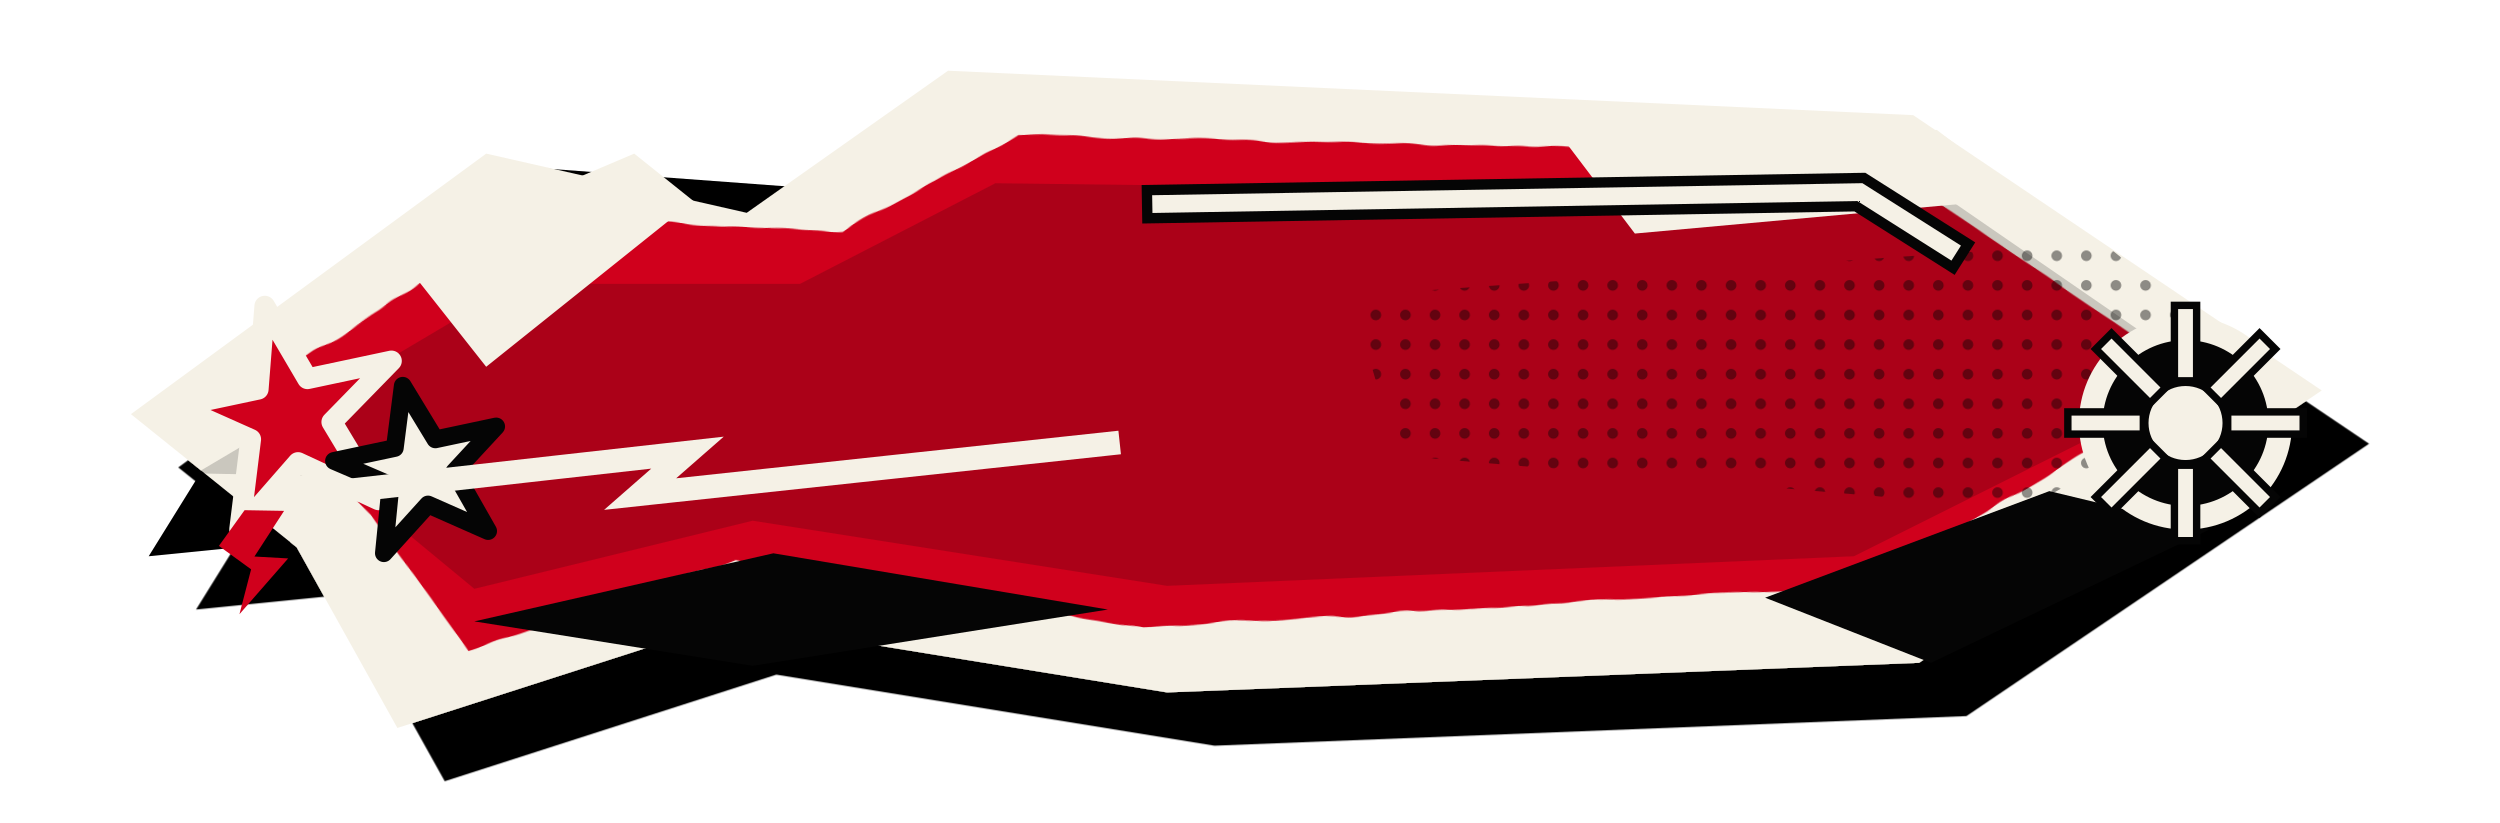
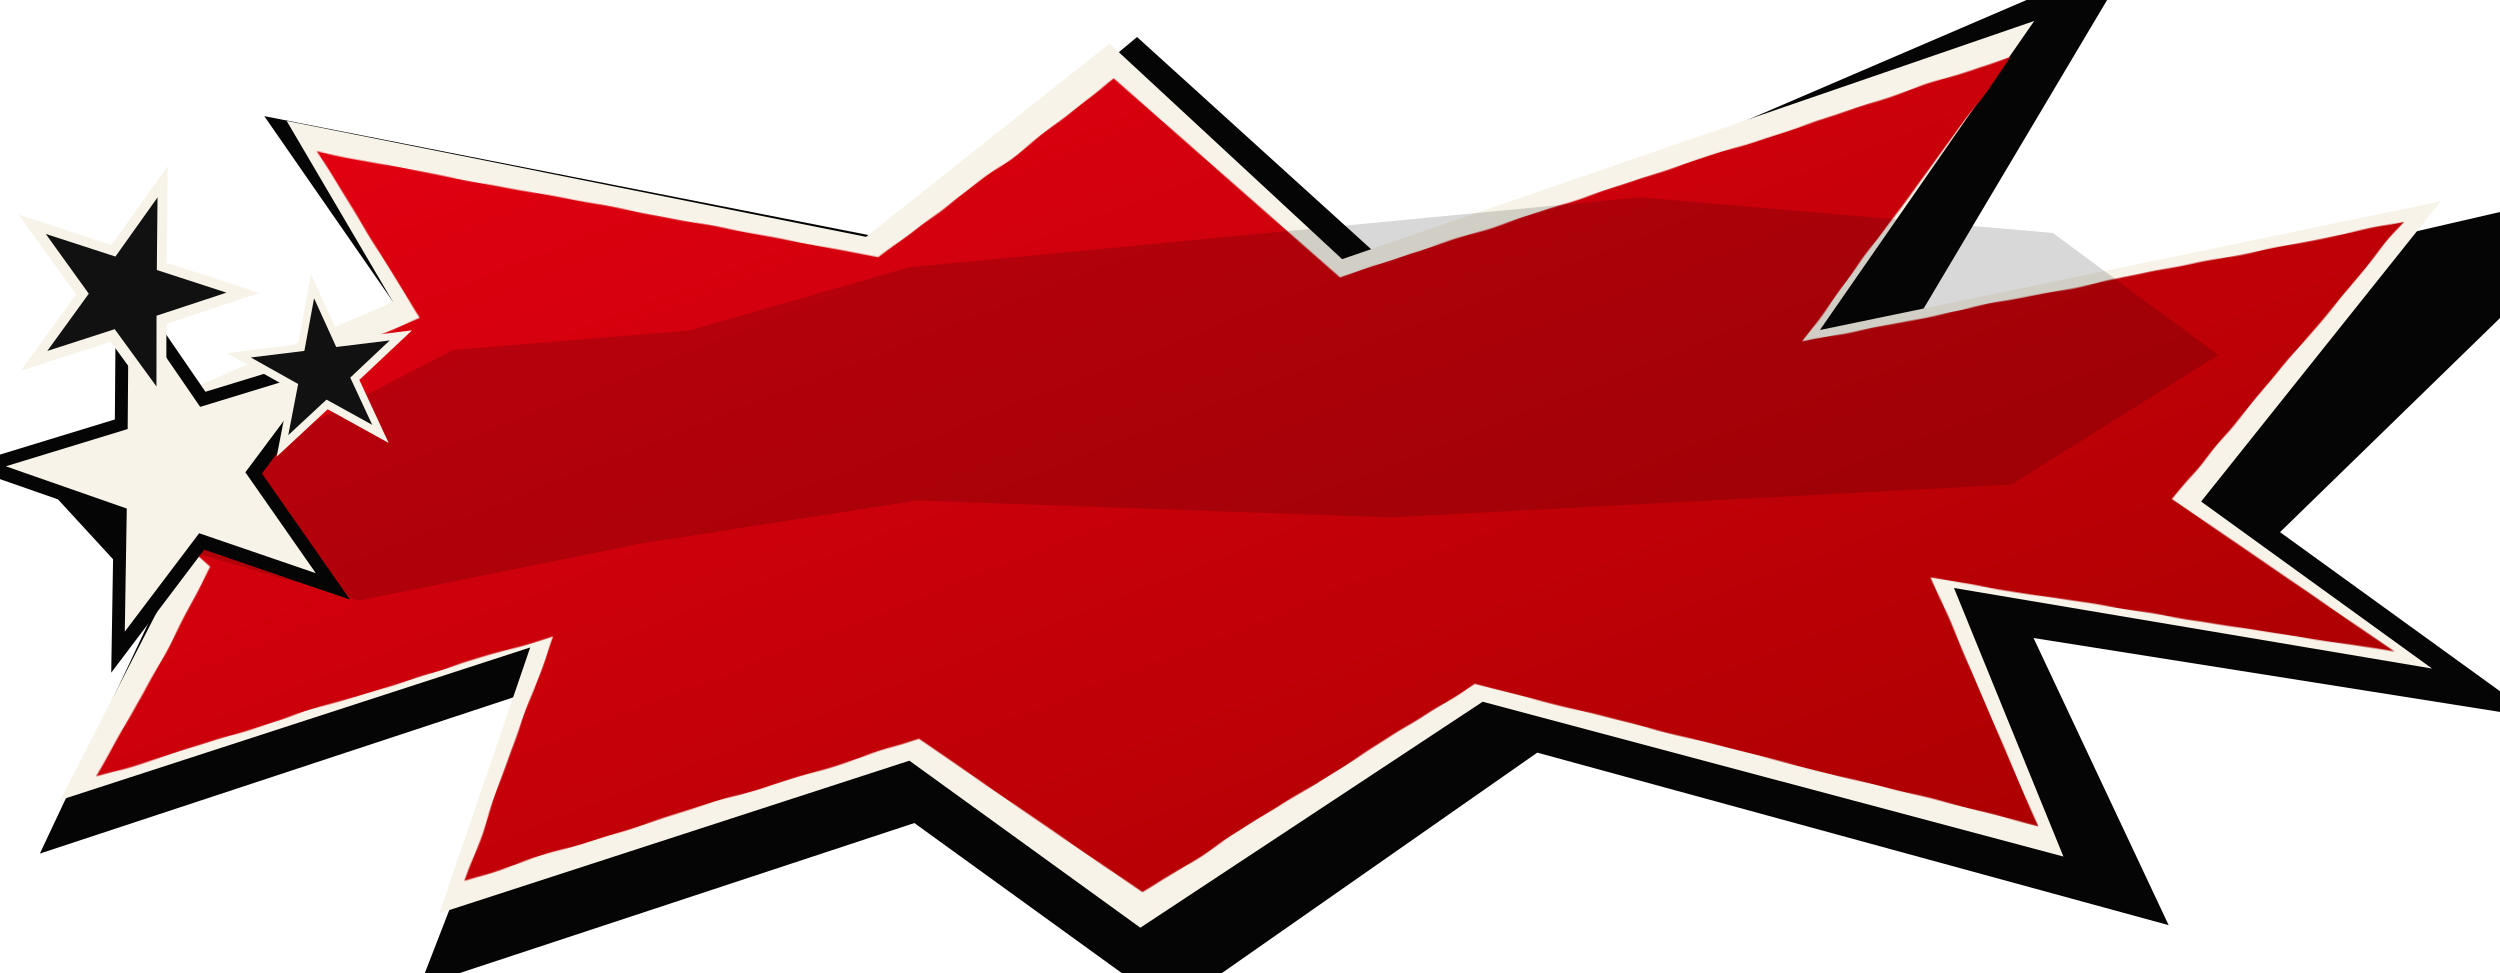
- <svg xmlns="http://www.w3.org/2000/svg" viewBox="0 0 760 250" role="img" aria-label="PERSON5 command hero card background">
+ <svg xmlns="http://www.w3.org/2000/svg" viewBox="0 0 900 350" role="img" aria-label="PERSON5 command hero card background">
  <defs>
-     <pattern id="dots" width="10" height="10" patternUnits="userSpaceOnUse">
-       <circle cx="2.5" cy="2.5" r="1.8" fill="#050505" opacity=".45" />
-     </pattern>
-     <filter id="rough" x="-8%" y="-8%" width="116%" height="116%">
-       <feTurbulence type="fractalNoise" baseFrequency=".055" numOctaves="2" seed="7" />
-       <feDisplacementMap in="SourceGraphic" scale="2.5" />
+     <linearGradient id="heroRed" x1="0" y1="0" x2="1" y2="1">
+       <stop offset="0" stop-color="#e60012" />
+       <stop offset="1" stop-color="#a60000" />
+     </linearGradient>
+     <filter id="heroRough" x="-4%" y="-4%" width="108%" height="108%">
+       <feTurbulence type="fractalNoise" baseFrequency=".035" numOctaves="2" seed="15" />
+       <feDisplacementMap in="SourceGraphic" scale="1.5" />
    </filter>
-     <filter id="hardShadow" x="-18%" y="-18%" width="136%" height="136%">
-       <feDropShadow dx="16" dy="18" stdDeviation="0" flood-color="#050505" flood-opacity="1" />
-     </filter>
+     <path id="star" d="M50 0 61 35 98 35 68 57 79 91 50 70 21 91 32 57 2 35 39 35Z" />
  </defs>
-   <g transform="translate(38 12.5) scale(.9)">
-     <g filter="url(#hardShadow)">
-       <path d="M44 116 128 42 236 50 280 18 602 30 706 118 615 194 355 214 208 190 108 220 68 168 8 174Z" fill="#050505" />
-       <path d="M2 126 122 38 210 58 278 10 604 25 742 118 606 210 352 220 204 196 92 232 58 171Z" fill="#f5f1e6" />
-       <path d="M42 119 136 59 242 64 302 32 588 38 700 114 590 184 344 198 206 175 116 206 83 160Z" fill="#d0001c" filter="url(#rough)" />
+   <g transform="rotate(-2 450 175)">
+     <polygon points="0,140 135,87.5 90,17.5 315,70 405,0 495,87.5 765,-17.5 675,122.5 945,70 810,192.5 900,262.5 720,227.5 765,332.5 540,262.5 405,350 315,280 135,332.5 180,227.5 0,280 45,192.5" fill="#050505" transform="translate(10 12)" />
+     <polygon points="18,147 144,98 108,31.5 315,80.5 405,14 486,94.5 738,17.5 657,126 882,87.5 792,192.5 873,255.5 702,220.5 738,318.5 531,255.5 405,332.5 324,269.5 153,318.5 189,224 18,273 63,192.5" fill="#f7f3e8" />
+     <polygon points="18,147 144,98 108,31.5 315,80.5 405,14 486,94.5 738,17.5 657,126 882,87.5 792,192.5 873,255.5 702,220.5 738,318.5 531,255.5 405,332.5 324,269.5 153,318.5 189,224 18,273 63,192.5" fill="url(#heroRed)" filter="url(#heroRough)" transform="translate(14 14) scale(.9689 .92)" />
+     <polygon points="55,168 165,116 250,112 330,92 594,76 742,94 800,140 724,184 500,188 330,176 230,188 128,205 64,184" fill="#050505" opacity=".16" />
+     <g transform="translate(0 40)">
+       <g transform="translate(-30 60) rotate(-15) scale(1.55)">
+         <use href="#star" fill="#050505" />
+         <use href="#star" fill="#f7f3e8" transform="translate(10 10) scale(.8)" />
+       </g>
+       <g transform="translate(20 -10) rotate(20) scale(.95)">
+         <use href="#star" fill="#f7f3e8" />
+         <use href="#star" fill="#111" transform="translate(12.5 12.5) scale(.75)" />
+       </g>
+       <g transform="translate(80 50) rotate(-5) scale(.7)">
+         <use href="#star" fill="#f7f3e8" />
+         <use href="#star" fill="#111" transform="translate(12.5 12.5) scale(.75)" />
+       </g>
    </g>
-     <path d="M24 146 132 82 228 82 294 48 614 52 704 114 584 174 352 184 212 162 118 185 72 147Z" fill="#050505" opacity=".18" />
-     <path d="M414 86 668 68 722 112 642 158 430 140Z" fill="url(#dots)" opacity=".95" />
-     <path d="M92 72 172 38 192 54 122 110Z" fill="#f5f1e6" />
-     <path d="M485 32 612 30 642 53 510 65Z" fill="#f5f1e6" />
-     <path d="M118 196 219 173 332 192 212 211Z" fill="#050505" />
-     <path d="M554 188 650 152 704 165 610 210Z" fill="#050505" />
-     <g transform="translate(12 97) rotate(-12)">
-       <path d="M36 0 45 27 74 27 50 43 60 72 36 54 12 72 22 43 0 27 28 27Z" fill="#d0001c" stroke="#f5f1e6" stroke-width="7" stroke-linejoin="round" />
-       <path d="M76 36 83 56 104 56 87 68 94 90 76 77 58 90 65 68 48 56 69 56Z" fill="#f5f1e6" stroke="#050505" stroke-width="6" stroke-linejoin="round" />
-       <path d="M4 76 15 66 28 69 15 82 26 85 6 100 13 86Z" fill="#d0001c" />
-     </g>
-     <g transform="translate(660 93)">
-       <circle cx="36" cy="36" r="32" fill="#050505" stroke="#f5f1e6" stroke-width="8" />
-       <circle cx="36" cy="36" r="16" fill="#f5f1e6" stroke="#050505" stroke-width="7" />
-       <path d="M36 0v18M36 54v18M0 36h18M54 36h18M11 11l13 13M48 48l13 13M61 11 48 24M24 48 11 61" stroke="#050505" stroke-width="10" stroke-linecap="square" />
-       <path d="M36 0v18M36 54v18M0 36h18M54 36h18M11 11l13 13M48 48l13 13M61 11 48 24M24 48 11 61" stroke="#f5f1e6" stroke-width="5" stroke-linecap="square" />
-     </g>
-     <path d="M74 152 190 139 174 153 332 136" fill="none" stroke="#f5f1e6" stroke-width="8" stroke-linecap="square" />
-     <path d="M350 55 586 51 616 70" fill="none" stroke="#050505" stroke-width="13" stroke-linecap="square" />
-     <path d="M350 55 586 51 616 70" fill="none" stroke="#f5f1e6" stroke-width="6" stroke-linecap="square" />
  </g>
</svg>
